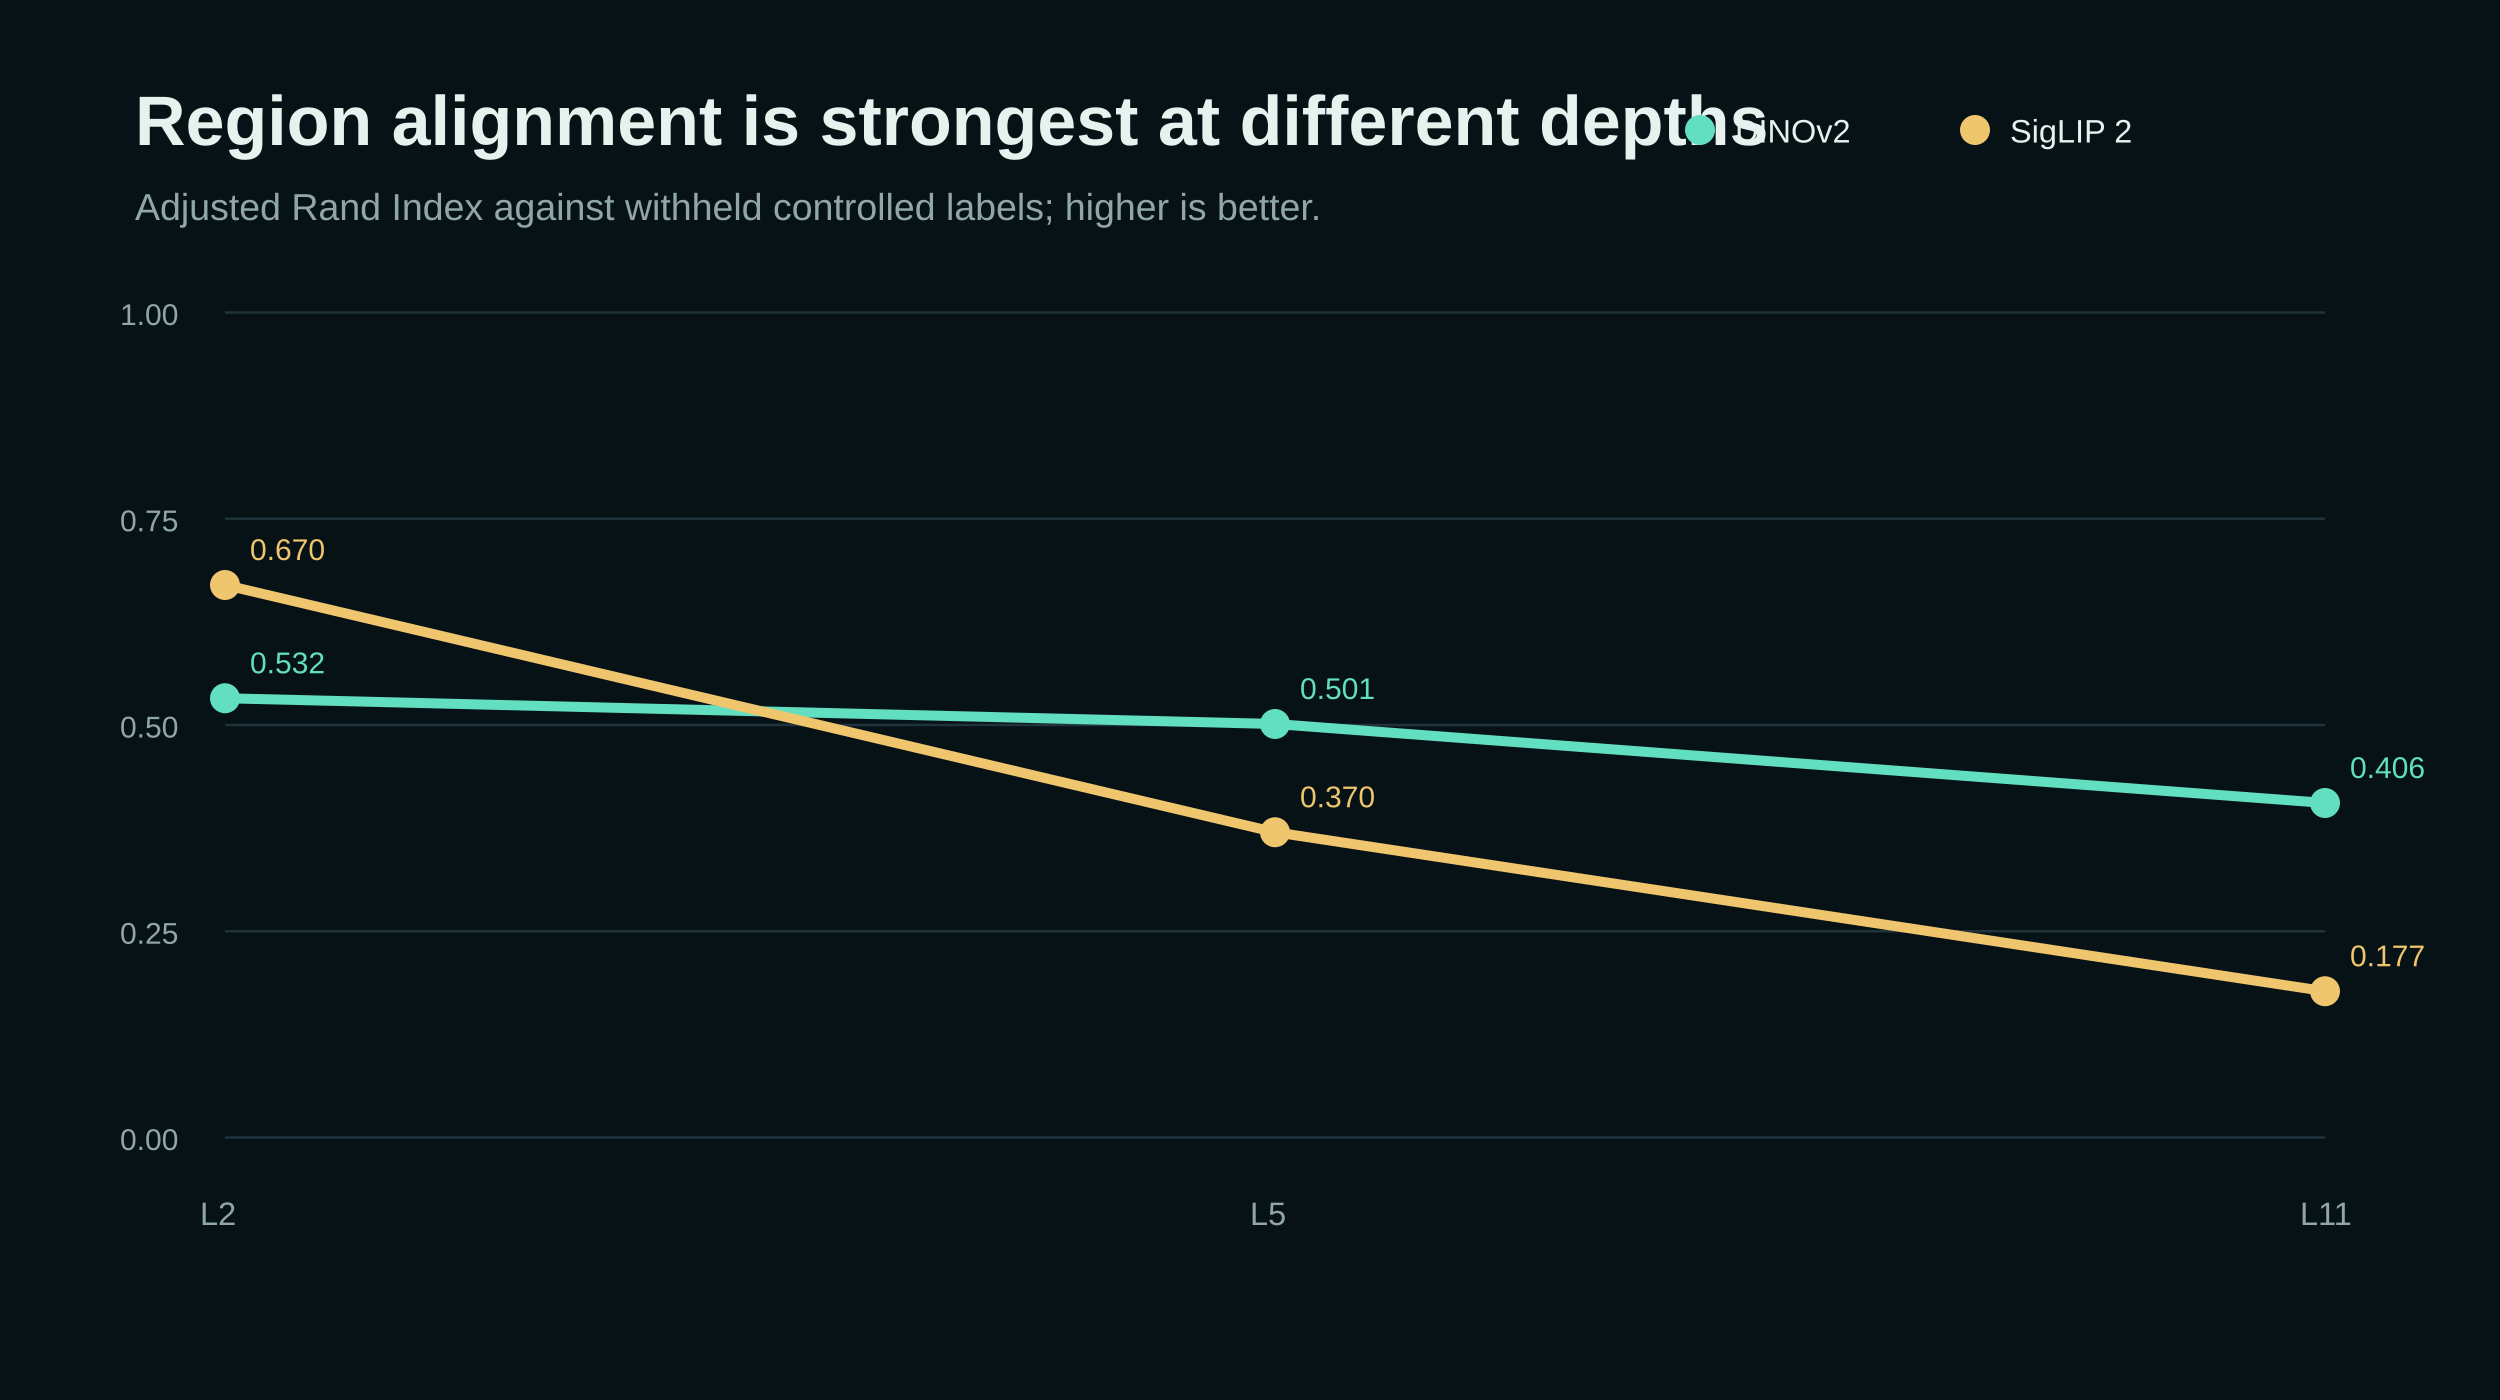
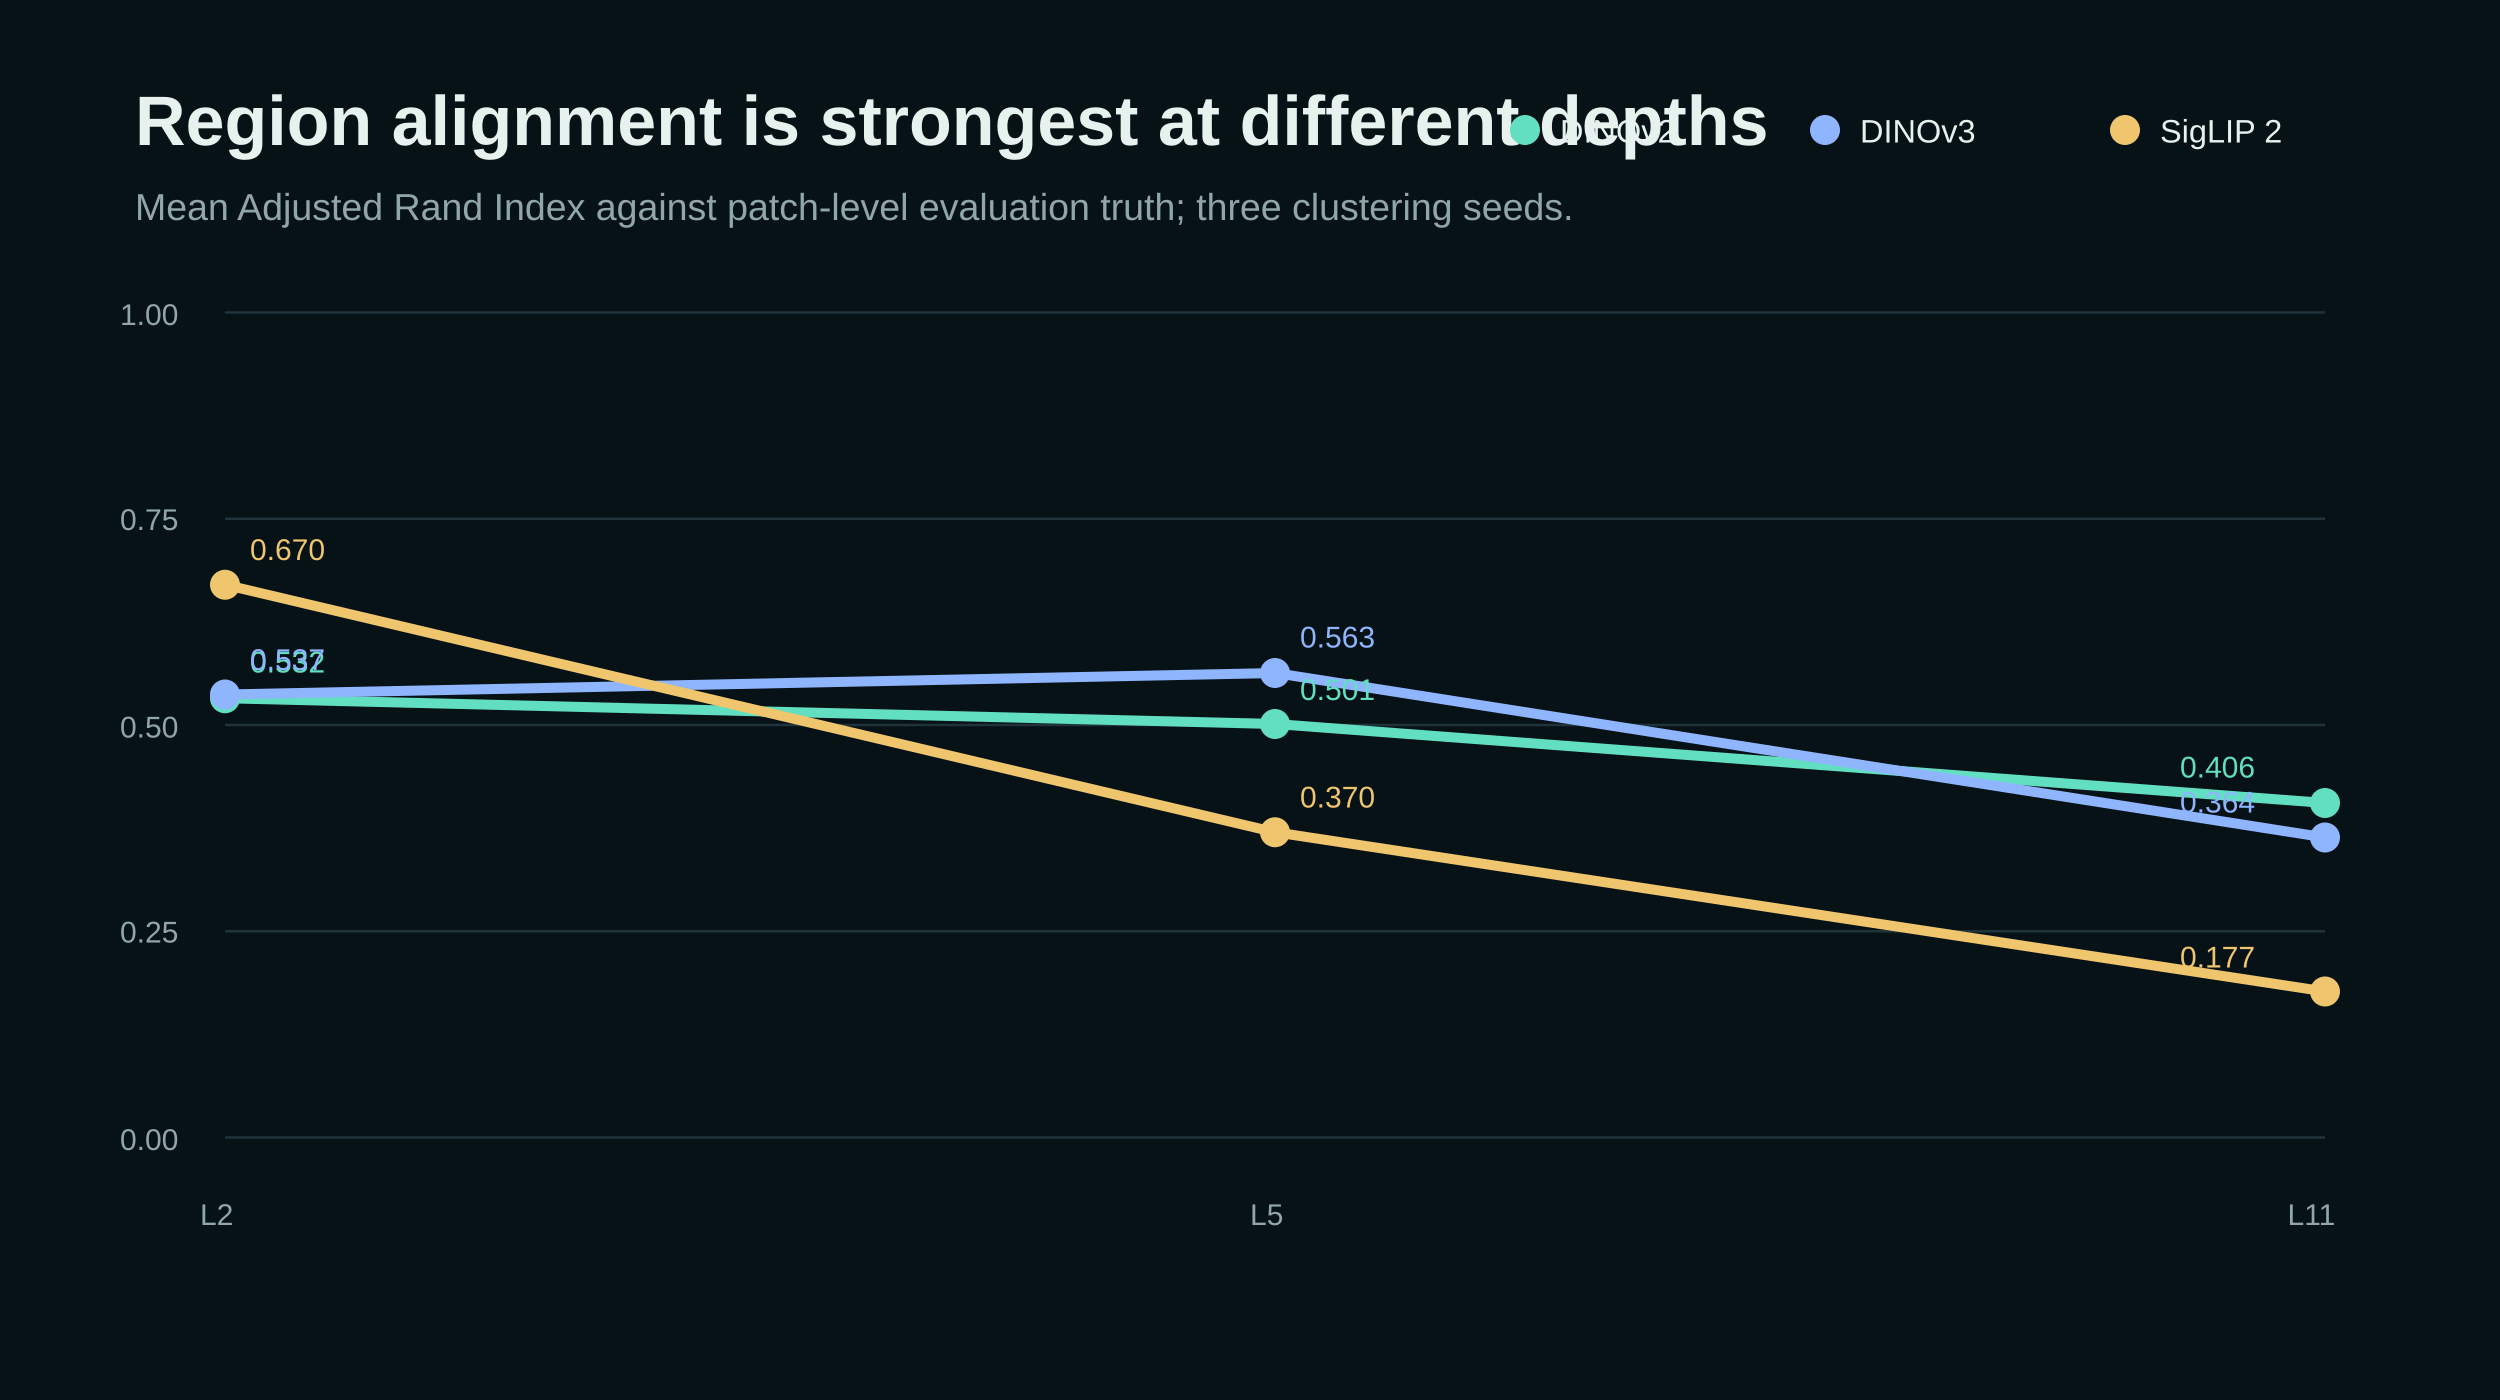
<svg xmlns="http://www.w3.org/2000/svg" width="1000" height="560" viewBox="0 0 1000 560">
-   <rect width="100%" height="100%" fill="#071217" />
+   <rect width="1000" height="560" fill="#071217" />
  <text x="54" y="58" fill="#e7f2ee" font-family="Arial" font-size="28" font-weight="700">Region alignment is strongest at different depths</text>
-   <text x="54" y="88" fill="#91a7a7" font-family="Arial" font-size="15">Adjusted Rand Index against withheld controlled labels; higher is better.</text>
-   <line x1="90" y1="455.0" x2="930" y2="455.0" stroke="#20333a" />
-   <text x="48" y="460.0" fill="#91a7a7" font-family="Arial" font-size="12">0.00</text>
-   <line x1="90" y1="372.5" x2="930" y2="372.5" stroke="#20333a" />
-   <text x="48" y="377.5" fill="#91a7a7" font-family="Arial" font-size="12">0.25</text>
-   <line x1="90" y1="290.0" x2="930" y2="290.0" stroke="#20333a" />
-   <text x="48" y="295.0" fill="#91a7a7" font-family="Arial" font-size="12">0.50</text>
-   <line x1="90" y1="207.5" x2="930" y2="207.5" stroke="#20333a" />
-   <text x="48" y="212.5" fill="#91a7a7" font-family="Arial" font-size="12">0.75</text>
-   <line x1="90" y1="125.0" x2="930" y2="125.0" stroke="#20333a" />
-   <text x="48" y="130.0" fill="#91a7a7" font-family="Arial" font-size="12">1.00</text>
-   <text x="80.0" y="490" fill="#91a7a7" font-family="Arial" font-size="13">L2</text>
-   <text x="500.0" y="490" fill="#91a7a7" font-family="Arial" font-size="13">L5</text>
-   <text x="920.0" y="490" fill="#91a7a7" font-family="Arial" font-size="13">L11</text>
-   <polyline fill="none" stroke="#62dfc0" stroke-width="4" points="90.0,279.3 510.0,289.6 930.0,321.2" />
-   <circle cx="90.0" cy="279.3" r="6" fill="#62dfc0" />
-   <text x="100.0" y="269.3" fill="#62dfc0" font-family="Arial" font-size="12">0.532</text>
-   <circle cx="510.0" cy="289.6" r="6" fill="#62dfc0" />
-   <text x="520.0" y="279.6" fill="#62dfc0" font-family="Arial" font-size="12">0.501</text>
-   <circle cx="930.0" cy="321.2" r="6" fill="#62dfc0" />
-   <text x="940.0" y="311.2" fill="#62dfc0" font-family="Arial" font-size="12">0.406</text>
-   <polyline fill="none" stroke="#efc56d" stroke-width="4" points="90.0,234.0 510.0,332.9 930.0,396.5" />
-   <circle cx="90.0" cy="234.0" r="6" fill="#efc56d" />
-   <text x="100.0" y="224.0" fill="#efc56d" font-family="Arial" font-size="12">0.670</text>
-   <circle cx="510.0" cy="332.9" r="6" fill="#efc56d" />
-   <text x="520.0" y="322.9" fill="#efc56d" font-family="Arial" font-size="12">0.370</text>
-   <circle cx="930.0" cy="396.5" r="6" fill="#efc56d" />
-   <text x="940.0" y="386.5" fill="#efc56d" font-family="Arial" font-size="12">0.177</text>
-   <circle cx="680" cy="52" r="6" fill="#62dfc0" />
-   <text x="694" y="57" fill="#e7f2ee" font-family="Arial" font-size="13">DINOv2</text>
-   <circle cx="790" cy="52" r="6" fill="#efc56d" />
-   <text x="804" y="57" fill="#e7f2ee" font-family="Arial" font-size="13">SigLIP 2</text>
+   <text x="54" y="88" fill="#91a7a7" font-family="Arial" font-size="15">Mean Adjusted Rand Index against patch-level evaluation truth; three clustering seeds.</text>
+   <g stroke="#20333a">
+     <line x1="90" y1="455" x2="930" y2="455" />
+     <line x1="90" y1="372.5" x2="930" y2="372.5" />
+     <line x1="90" y1="290" x2="930" y2="290" />
+     <line x1="90" y1="207.5" x2="930" y2="207.5" />
+     <line x1="90" y1="125" x2="930" y2="125" />
+   </g>
+   <g fill="#91a7a7" font-family="Arial" font-size="12">
+     <text x="48" y="460">0.00</text>
+     <text x="48" y="377">0.25</text>
+     <text x="48" y="295">0.50</text>
+     <text x="48" y="212">0.75</text>
+     <text x="48" y="130">1.00</text>
+     <text x="80" y="490">L2</text>
+     <text x="500" y="490">L5</text>
+     <text x="915" y="490">L11</text>
+   </g>
+   <polyline fill="none" stroke="#62dfc0" stroke-width="4" points="90,279.3 510,289.6 930,321.2" />
+   <circle cx="90" cy="279.3" r="6" fill="#62dfc0" />
+   <circle cx="510" cy="289.6" r="6" fill="#62dfc0" />
+   <circle cx="930" cy="321.2" r="6" fill="#62dfc0" />
+   <polyline fill="none" stroke="#8fb5ff" stroke-width="4" points="90,277.8 510,269.2 930,335.0" />
+   <circle cx="90" cy="277.8" r="6" fill="#8fb5ff" />
+   <circle cx="510" cy="269.2" r="6" fill="#8fb5ff" />
+   <circle cx="930" cy="335.0" r="6" fill="#8fb5ff" />
+   <polyline fill="none" stroke="#efc56d" stroke-width="4" points="90,233.9 510,332.9 930,396.6" />
+   <circle cx="90" cy="233.9" r="6" fill="#efc56d" />
+   <circle cx="510" cy="332.9" r="6" fill="#efc56d" />
+   <circle cx="930" cy="396.6" r="6" fill="#efc56d" />
+   <g fill="#e7f2ee" font-family="Arial" font-size="13">
+     <circle cx="610" cy="52" r="6" fill="#62dfc0" />
+     <text x="624" y="57">DINOv2</text>
+     <circle cx="730" cy="52" r="6" fill="#8fb5ff" />
+     <text x="744" y="57">DINOv3</text>
+     <circle cx="850" cy="52" r="6" fill="#efc56d" />
+     <text x="864" y="57">SigLIP 2</text>
+   </g>
+   <g font-family="Arial" font-size="12">
+     <text x="100" y="269" fill="#62dfc0">0.532</text>
+     <text x="520" y="280" fill="#62dfc0">0.501</text>
+     <text x="872" y="311" fill="#62dfc0">0.406</text>
+     <text x="100" y="268" fill="#8fb5ff">0.537</text>
+     <text x="520" y="259" fill="#8fb5ff">0.563</text>
+     <text x="872" y="325" fill="#8fb5ff">0.364</text>
+     <text x="100" y="224" fill="#efc56d">0.670</text>
+     <text x="520" y="323" fill="#efc56d">0.370</text>
+     <text x="872" y="387" fill="#efc56d">0.177</text>
+   </g>
</svg>
